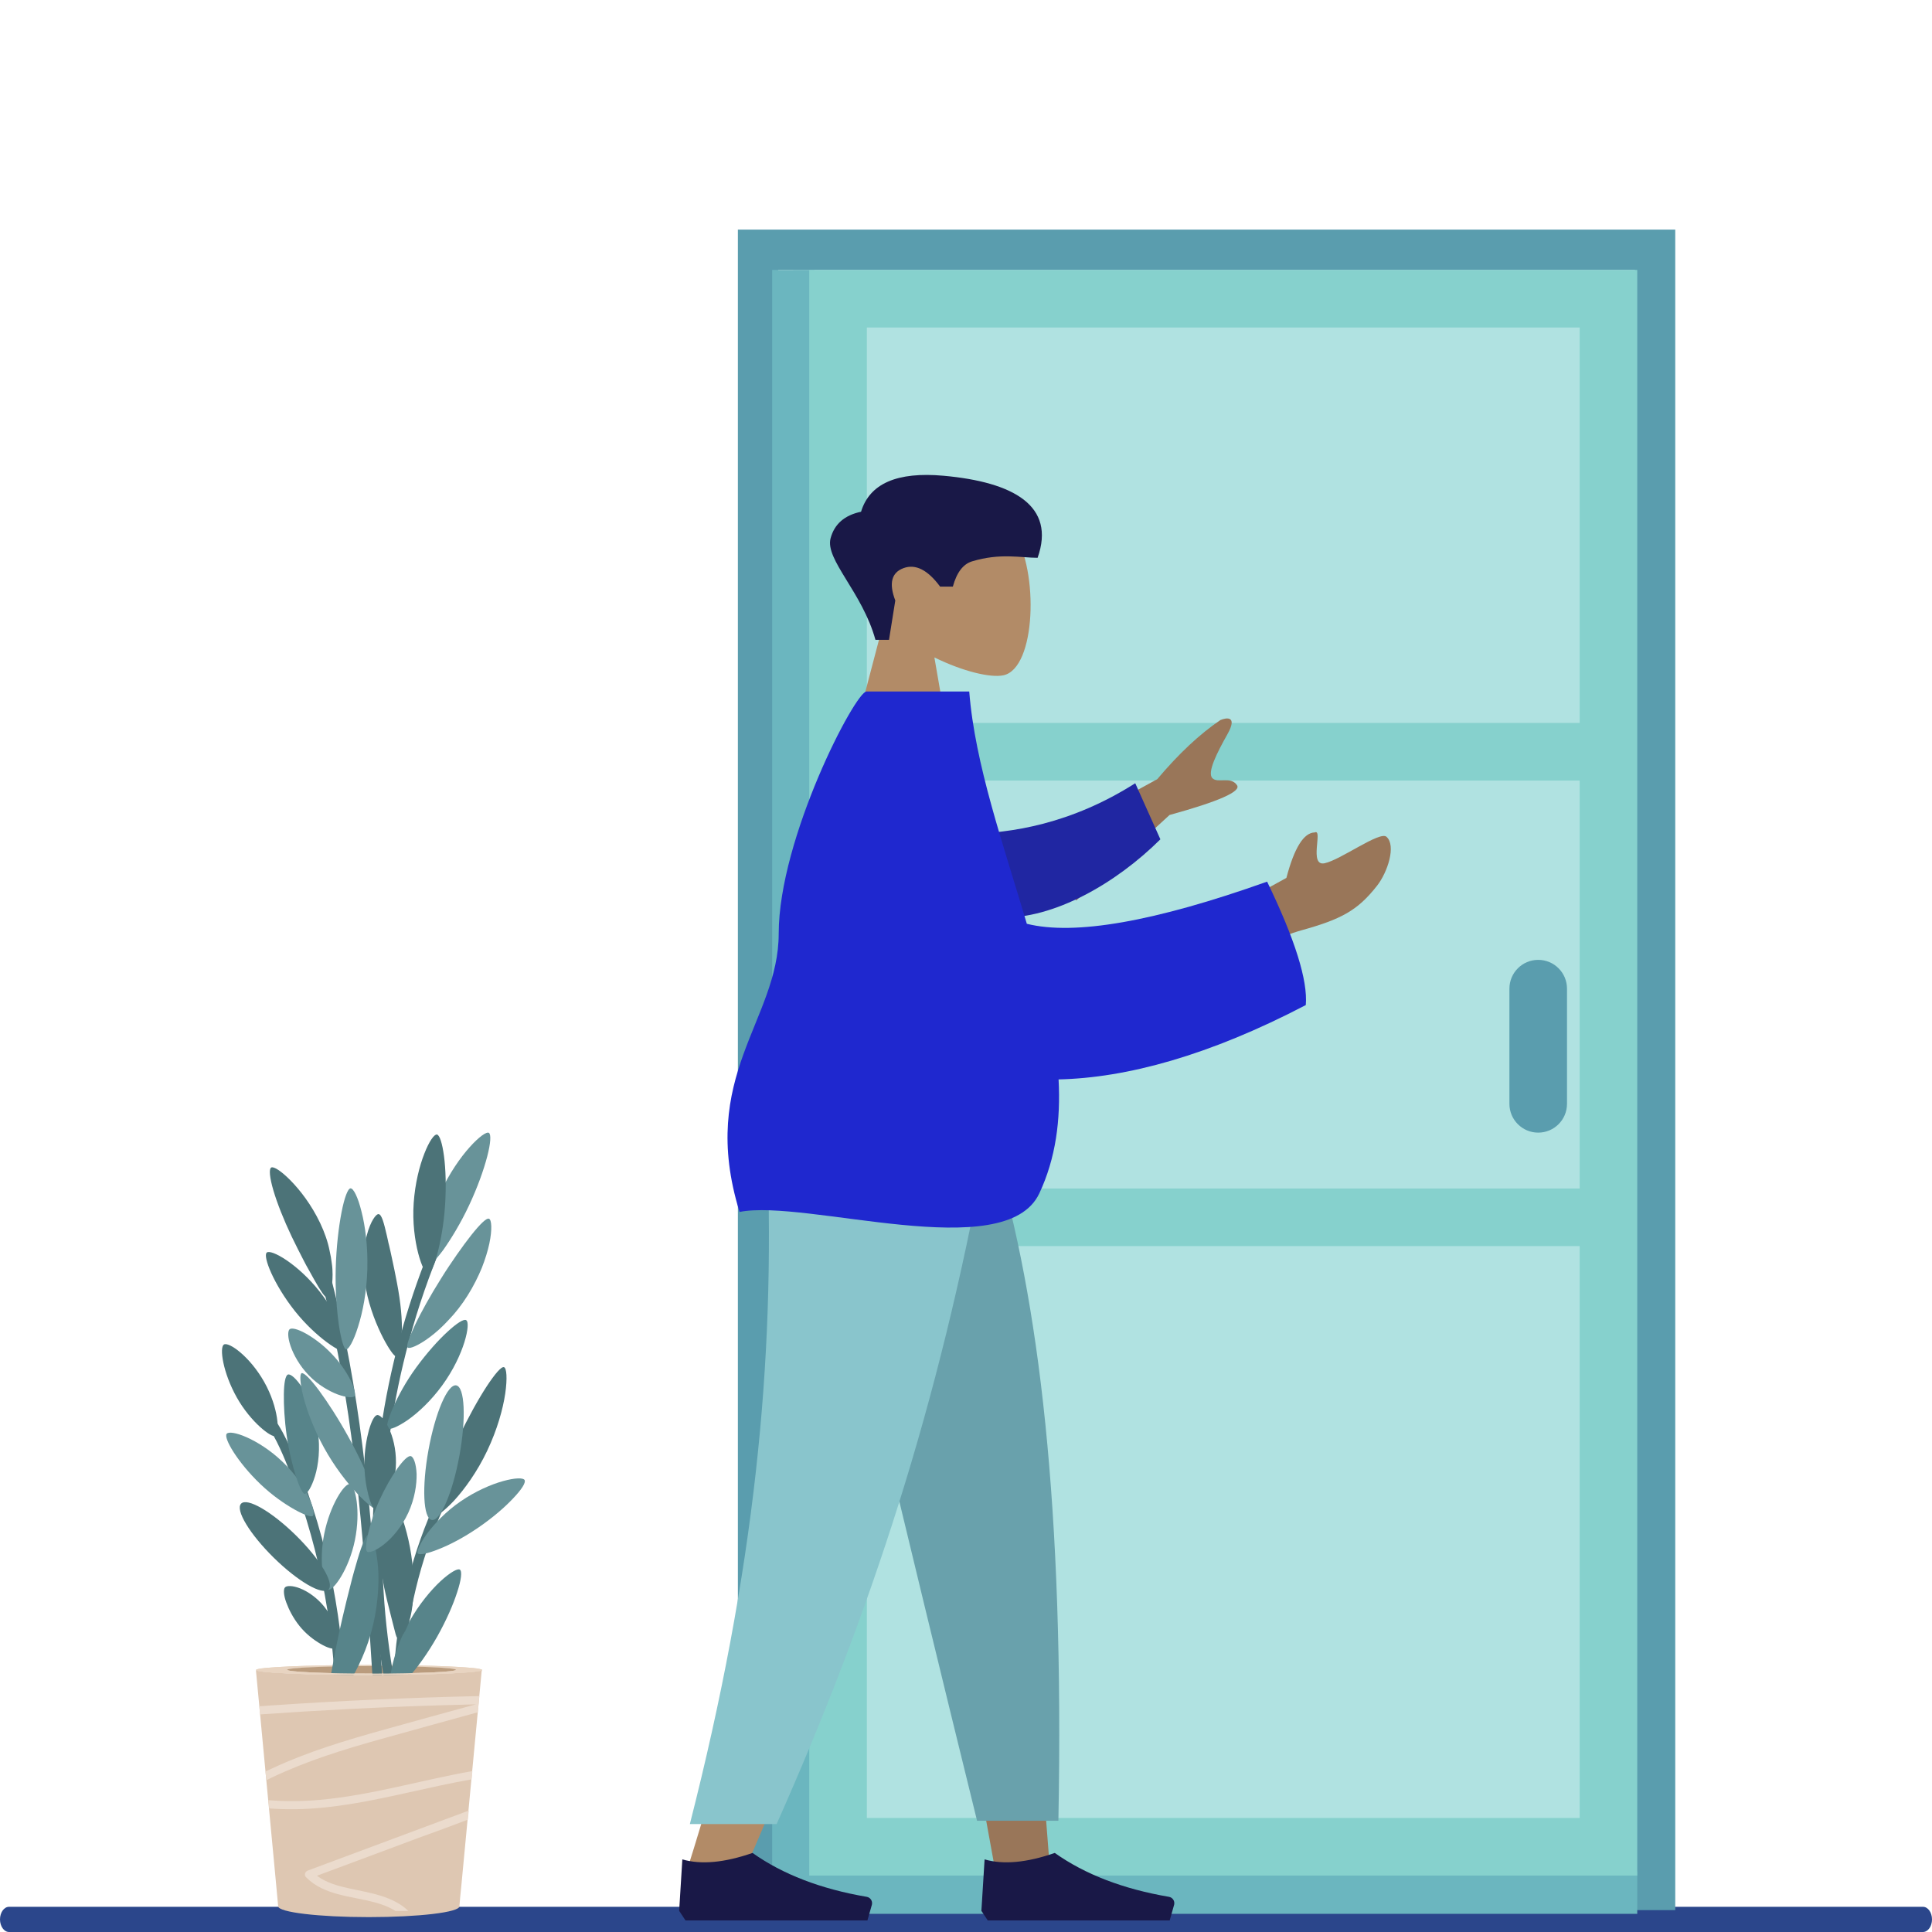
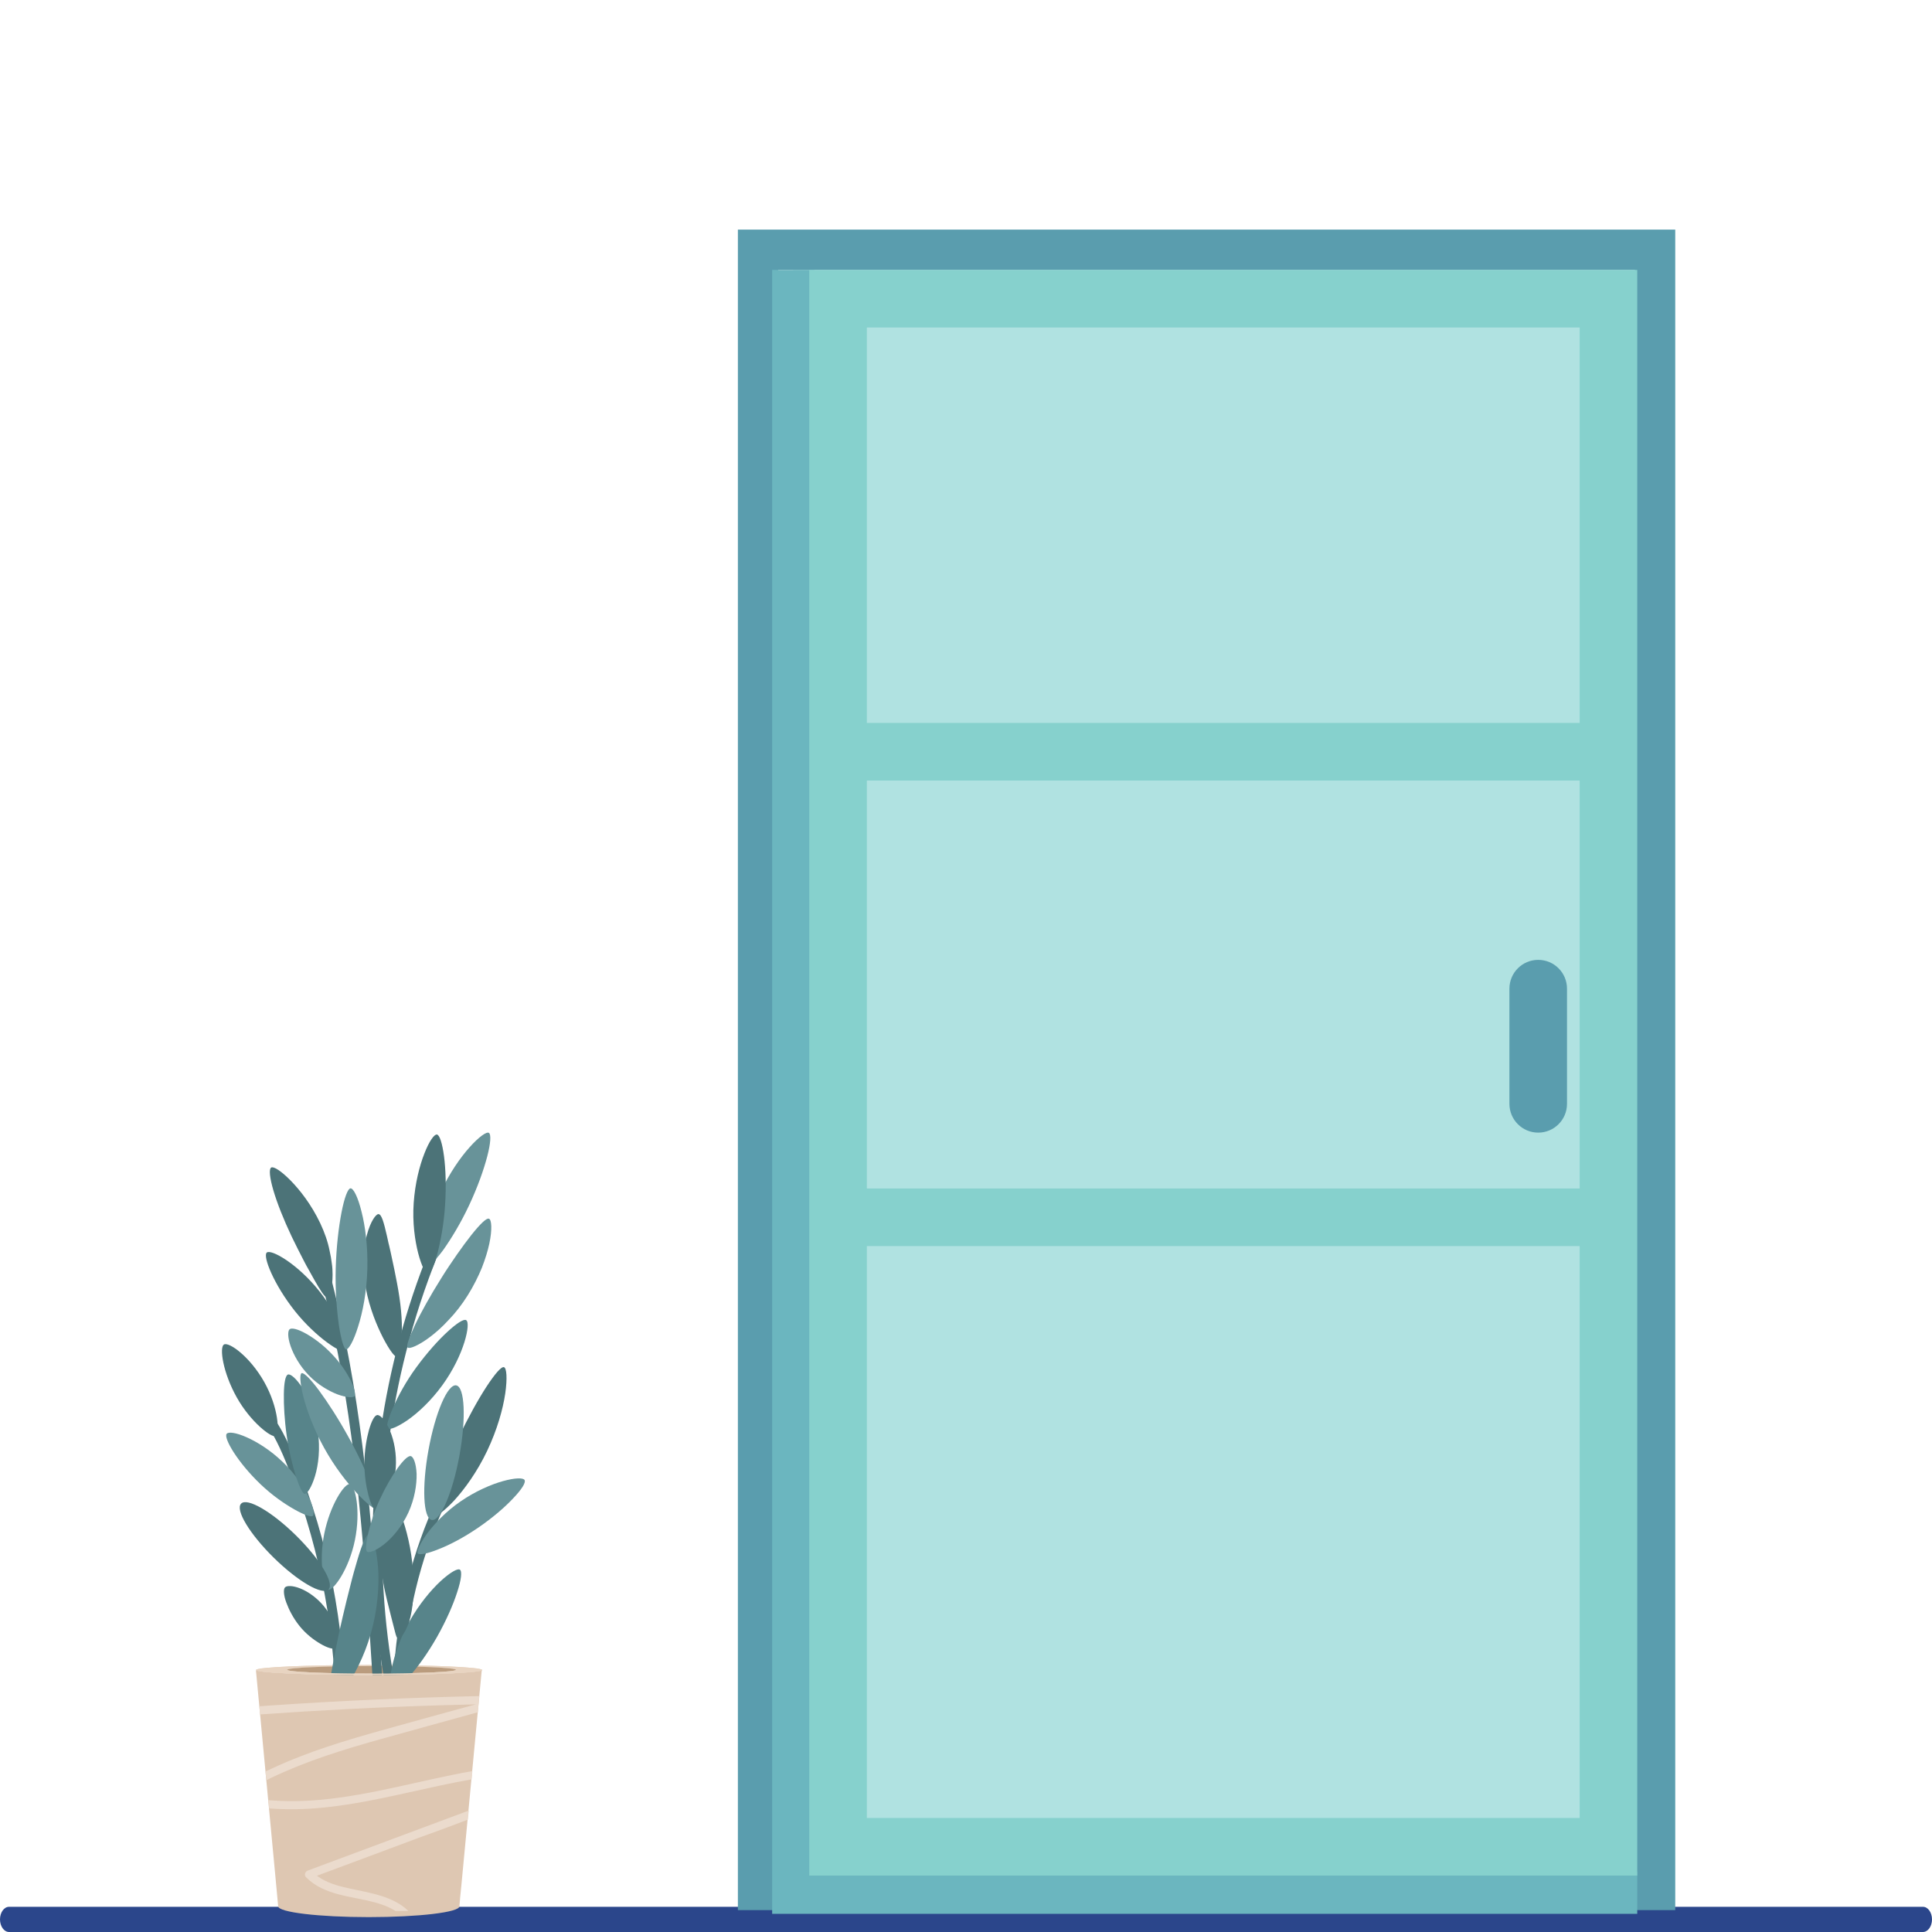
<svg xmlns="http://www.w3.org/2000/svg" width="230" height="230" viewBox="0 0 230 230" fill="none">
  <path d="M228.92 227H1.08C0.484 227 0 227.672 0 228.5C0 229.328 0.484 230 1.08 230H228.92C229.516 230 230 229.328 230 228.5C230 227.672 229.516 227 228.92 227Z" fill="#2B468B" />
  <path d="M194.91 32.133H94.423V223.281H194.91V32.133Z" fill="#B0E2E1" />
  <path fill-rule="evenodd" clip-rule="evenodd" d="M87.843 27.334H92.641H194.636H199.434V32.133V227.395H194.636V32.133H92.641V227.395H87.843V32.133V27.334Z" fill="#5A9DAE" />
  <path d="M186.548 117.697C186.548 115.804 185.013 114.269 183.12 114.269C181.228 114.269 179.693 115.804 179.693 117.697V131.409C179.693 133.303 181.228 134.837 183.12 134.837C185.013 134.837 186.548 133.303 186.548 131.409V117.697Z" fill="#5A9DAE" />
  <path d="M94.423 32.133V225.338H194.91" stroke="#6BB6BF" stroke-width="5" />
  <path fill-rule="evenodd" clip-rule="evenodd" d="M188.056 38.989H103.197V86.063H188.056V38.989ZM188.056 92.919H103.197V141.486H188.056V92.919ZM103.197 216.425V148.343H188.056V216.425H103.197ZM103.197 32.133H96.342V38.989V216.425V223.281H103.197H188.056H194.91V216.425V38.989V32.133H188.056H103.197Z" fill="#86D1CD" />
-   <path fill-rule="evenodd" clip-rule="evenodd" d="M105.177 74.129C102.784 71.836 101.165 69.026 101.435 65.877C102.215 56.805 117.682 58.801 120.69 63.38C123.699 67.959 123.341 79.573 119.453 80.392C117.902 80.718 114.599 79.919 111.237 78.264L113.347 90.454H100.887L105.177 74.129Z" fill="#B28B67" />
-   <path fill-rule="evenodd" clip-rule="evenodd" d="M104.219 76.171C102.655 70.49 98.2 66.618 98.88 64.079C99.334 62.386 100.543 61.333 102.507 60.921C103.523 57.565 106.8 56.137 112.338 56.638C120.644 57.39 125.714 60.206 123.525 66.404C121.512 66.404 119.082 65.81 115.723 66.828C114.657 67.151 113.894 68.153 113.435 69.834H111.917C110.444 67.839 108.991 67.106 107.559 67.635C106.127 68.164 105.801 69.448 106.582 71.487L105.834 76.171H104.219Z" fill="#191847" />
-   <path fill-rule="evenodd" clip-rule="evenodd" d="M97.694 137.123L111.715 185.452L118.31 221.737H124.93L118.322 137.123H97.694Z" fill="#997659" />
-   <path fill-rule="evenodd" clip-rule="evenodd" d="M91.392 137.123C92.371 162.229 91.985 175.923 91.766 178.204C91.547 180.485 90.304 195.762 81.832 222.502H88.718C99.936 196.849 103.852 181.573 105.139 178.204C106.426 174.836 110.226 161.141 115.774 137.123H91.392Z" fill="#B28B67" />
-   <path fill-rule="evenodd" clip-rule="evenodd" d="M97.393 137.123C101.04 153.753 107.348 180.299 116.317 216.76H125.999C126.714 179.336 123.672 154.704 118.404 137.123H97.393Z" fill="#69A1AC" />
-   <path fill-rule="evenodd" clip-rule="evenodd" d="M91.343 137.123C92.302 162.229 89.818 186.964 82.126 217.15H92.456C103.695 191.88 111.751 167.268 117.256 137.123H91.343Z" fill="#89C5CC" />
-   <path fill-rule="evenodd" clip-rule="evenodd" d="M80.851 227.48L81.231 221.355C83.455 222.005 86.241 221.75 89.588 220.588C93.188 223.139 97.719 224.88 103.182 225.813C103.598 225.884 103.879 226.28 103.807 226.697C103.803 226.723 103.797 226.751 103.789 226.777L103.264 228.629H89.588H81.611L80.851 227.48Z" fill="#191847" />
-   <path fill-rule="evenodd" clip-rule="evenodd" d="M116.833 227.48L117.213 221.355C119.437 222.005 122.223 221.75 125.57 220.588C129.169 223.139 133.7 224.88 139.163 225.813C139.58 225.884 139.86 226.28 139.789 226.697C139.785 226.723 139.779 226.751 139.771 226.777L139.246 228.629H125.57H117.593L116.833 227.48Z" fill="#191847" />
-   <path fill-rule="evenodd" clip-rule="evenodd" d="M122.476 101.136L137.768 92.759C140.311 89.738 142.816 87.392 145.284 85.721C146.038 85.407 147.356 85.216 146.124 87.405C144.89 89.595 143.692 91.954 144.32 92.628C144.948 93.303 146.515 92.36 147.265 93.481C147.764 94.228 145.088 95.409 139.234 97.022L128.123 107.198L122.476 101.136ZM146.426 108.204L153.142 104.513C154.085 100.926 155.212 99.121 156.522 99.099C157.528 98.63 155.775 103.163 157.685 102.769C159.593 102.376 164.251 98.911 165.055 99.614C166.242 100.655 165.184 103.852 163.936 105.442C161.604 108.414 159.673 109.431 154.9 110.761C152.405 111.457 149.707 112.852 146.808 114.946L146.426 108.204Z" fill="#997659" />
-   <path fill-rule="evenodd" clip-rule="evenodd" d="M115.029 99.269C120.385 99.213 127.527 98.081 135.148 93.243L138.141 99.919C132.885 105.137 125.493 109.424 119.03 109.242C113.937 109.099 111.334 102.937 115.029 99.269Z" fill="#2026A2" />
-   <path fill-rule="evenodd" clip-rule="evenodd" d="M122.241 109.975C127.927 111.394 137.462 109.721 150.847 104.957C154.167 111.827 155.701 116.725 155.452 119.65C143.969 125.649 134.128 128.324 126.021 128.501C126.278 133.312 125.693 137.891 123.725 142.075C119.682 150.676 96.002 142.71 88.04 144.278C83.054 128.082 92.695 121.5 92.703 111.137C92.711 99.788 101.821 82.319 103.162 82.319H115.386C116.06 90.987 119.455 100.539 122.241 109.975Z" fill="#1F28CF" />
  <path d="M43.932 198.212C36.523 198.212 30.521 198.477 30.485 198.806C30.521 199.126 36.523 199.4 43.932 199.4C51.322 199.4 57.343 199.135 57.379 198.806C57.343 198.469 51.341 198.212 43.932 198.212ZM44.233 199.235C38.679 199.235 34.185 199.035 34.185 198.788C34.185 198.541 38.688 198.34 44.233 198.34C49.779 198.34 54.282 198.541 54.282 198.788C54.3 199.035 49.788 199.235 44.233 199.235Z" fill="#E8D4C1" />
  <path d="M43.932 198.212C36.505 198.212 30.485 198.477 30.485 198.806C30.485 199.135 36.505 199.4 43.932 199.4C51.359 199.4 57.379 199.135 57.379 198.806C57.379 198.477 51.359 198.212 43.932 198.212ZM44.233 199.235C38.679 199.235 34.185 199.035 34.185 198.788C34.185 198.541 38.688 198.34 44.233 198.34C49.779 198.34 54.282 198.541 54.282 198.788C54.3 199.035 49.788 199.235 44.233 199.235Z" fill="#E8D4C1" />
  <path d="M44.233 199.236C49.783 199.236 54.282 199.036 54.282 198.789C54.282 198.541 49.783 198.34 44.233 198.34C38.684 198.34 34.185 198.541 34.185 198.789C34.185 199.036 38.684 199.236 44.233 199.236Z" fill="#BA9C7E" />
  <path d="M51.624 147.582C48.746 154.408 46.7 161.581 45.531 168.909C44.361 176.237 44.051 183.675 44.617 191.077C44.937 195.215 45.549 199.345 46.417 203.403C46.581 204.133 47.705 203.832 47.54 203.101C45.987 195.918 45.33 188.581 45.521 181.245C45.722 173.943 46.791 166.652 48.7 159.598C49.769 155.614 51.13 151.703 52.738 147.902C52.866 147.619 52.61 147.263 52.327 147.189C51.998 147.08 51.733 147.299 51.624 147.582Z" fill="#4C7378" />
  <path d="M51.998 178.475C49.121 184.707 47.413 191.424 46.947 198.267C46.819 200.178 46.782 202.106 46.855 204.014C46.892 204.764 48.052 204.764 48.015 204.014C47.769 197.335 48.746 190.656 50.893 184.333C51.496 182.551 52.199 180.779 53.003 179.061C53.323 178.394 52.318 177.799 51.998 178.475Z" fill="#4C7378" />
  <path d="M37.355 149.117C39.191 155.459 40.497 161.937 41.465 168.461C42.434 174.985 43.055 181.555 43.557 188.106C43.84 191.825 44.096 195.554 44.325 199.29C44.38 200.04 45.54 200.04 45.485 199.29C45.056 192.666 44.608 186.024 43.968 179.417C43.311 172.828 42.452 166.231 41.146 159.735C40.415 156.052 39.538 152.416 38.487 148.807C38.268 148.085 37.163 148.386 37.355 149.117Z" fill="#4C7378" />
  <path d="M30.558 168.16C32.148 169.786 33.125 171.861 33.984 173.926C34.934 176.21 35.765 178.549 36.487 180.924C37.912 185.621 38.935 190.446 39.465 195.317C39.766 198.048 39.931 200.799 39.949 203.567C39.949 204.316 41.109 204.316 41.109 203.567C41.073 198.532 40.552 193.499 39.593 188.563C38.624 183.638 37.181 178.777 35.29 174.118C34.303 171.686 33.235 169.239 31.362 167.347C30.841 166.798 30.019 167.621 30.558 168.16Z" fill="#4C7378" />
  <path d="M38.57 191.231C37.711 190.181 36.642 189.458 35.747 189.102C34.852 188.745 34.139 188.745 33.929 188.974C33.719 189.203 33.764 189.907 34.075 190.756C34.386 191.606 34.897 192.63 35.664 193.58C36.432 194.531 37.345 195.224 38.149 195.691C38.935 196.157 39.611 196.349 39.812 196.229C40.059 196.065 40.205 195.371 40.04 194.429C39.894 193.479 39.428 192.282 38.57 191.231Z" fill="#4C7378" />
  <path d="M42.251 183.355C42.964 179.856 42.306 176.803 41.648 176.676C41.009 176.566 39.291 179.16 38.597 182.605C37.903 186.051 38.615 189.139 39.081 189.249C39.666 189.395 41.538 186.854 42.251 183.355Z" fill="#689399" />
  <path d="M39.109 189.221C39.834 188.484 38.093 185.597 35.221 182.775C32.349 179.953 29.432 178.263 28.708 179.002C27.983 179.739 29.724 182.626 32.596 185.448C35.468 188.27 38.384 189.959 39.109 189.221Z" fill="#4C7378" />
  <path d="M44.425 193.397C44.763 191.953 44.946 190.538 45.019 189.239C45.092 187.952 45.056 186.773 44.928 185.813C44.699 183.849 44.233 182.67 43.914 182.67C43.594 182.67 43.11 183.812 42.571 185.621C42.306 186.518 41.995 187.586 41.712 188.746C41.411 189.925 41.091 191.195 40.78 192.548C40.461 193.891 40.187 195.188 39.958 196.367C39.73 197.546 39.529 198.652 39.364 199.584C39.063 201.438 38.99 202.69 39.2 202.799C39.465 202.927 40.415 202.069 41.484 200.425C42.023 199.602 42.571 198.569 43.092 197.39C43.621 196.193 44.087 194.841 44.425 193.397Z" fill="#57848A" />
  <path d="M52.035 194.858C53.14 192.895 53.962 191.002 54.428 189.541C54.913 188.079 55.031 187.056 54.748 186.864C54.483 186.68 53.57 187.201 52.428 188.253C51.286 189.321 49.906 190.967 48.764 192.985C47.623 195.023 46.947 197.06 46.636 198.596C46.472 199.364 46.408 200.003 46.408 200.469C46.408 200.616 46.353 200.807 46.462 201.045C46.481 201.1 46.517 201.155 46.554 201.19C46.59 201.245 46.682 201.3 46.736 201.319C46.864 201.355 46.947 201.319 47.001 201.282C47.111 201.21 47.184 201.081 47.148 200.999C47.111 200.908 47.056 200.944 47.038 200.944C47.02 200.963 47.001 200.963 46.983 200.981C46.965 200.999 47.001 200.981 46.983 200.981C46.983 200.981 46.965 200.981 46.947 200.963C46.928 200.944 46.91 200.908 46.91 200.908C46.91 200.908 46.91 200.944 46.91 200.981C46.91 200.981 46.91 200.981 46.91 200.999L46.983 200.944C46.983 200.944 46.983 200.944 47.001 200.944C47.038 200.944 47.111 200.926 47.248 200.963H47.285H47.303H47.321C47.339 200.963 47.358 200.963 47.376 200.944C47.751 200.661 48.198 200.213 48.701 199.619C49.715 198.486 50.929 196.805 52.035 194.858Z" fill="#57848A" />
  <path d="M49.075 185.996C48.792 183.51 48.162 181.336 47.541 179.782C46.919 178.248 46.307 177.315 45.969 177.37C45.649 177.425 45.348 178.475 45.184 180.121C45.037 181.765 45.037 184.014 45.33 186.408C45.476 187.623 45.668 188.746 45.905 189.778C46.134 190.811 46.389 191.706 46.563 192.456C46.764 193.205 46.901 193.818 47.029 194.274C47.139 194.721 47.239 195.023 47.367 195.042C47.513 195.078 47.778 194.896 48.061 194.466C48.344 194.037 48.655 193.342 48.865 192.484C49.075 191.606 49.185 190.593 49.221 189.505C49.249 188.445 49.212 187.248 49.075 185.996Z" fill="#4C7378" />
-   <path d="M33.627 174.017C32.184 172.628 30.613 171.659 29.361 171.102C28.11 170.544 27.196 170.426 26.986 170.691C26.785 170.937 27.114 171.796 27.826 172.902C28.539 174.008 29.644 175.387 31.024 176.703C32.412 178.028 33.865 179.024 35.025 179.682C36.185 180.34 37.062 180.632 37.236 180.468C37.464 180.267 37.291 179.362 36.697 178.128C36.121 176.923 35.089 175.405 33.627 174.017Z" fill="#689399" />
+   <path d="M33.627 174.017C32.184 172.628 30.613 171.659 29.361 171.102C28.11 170.544 27.196 170.426 26.986 170.691C26.785 170.937 27.114 171.796 27.826 172.902C28.539 174.008 29.644 175.387 31.024 176.703C32.412 178.028 33.865 179.024 35.025 179.682C36.185 180.34 37.062 180.632 37.236 180.467C37.464 180.267 37.291 179.362 36.697 178.128C36.121 176.923 35.089 175.405 33.627 174.017Z" fill="#689399" />
  <path d="M31.462 164.532C29.745 161.48 27.233 159.707 26.657 160.064C26.1 160.402 26.529 163.408 28.192 166.368C29.855 169.329 32.33 171.175 32.778 170.955C33.326 170.673 33.18 167.583 31.462 164.532Z" fill="#4C7378" />
  <path d="M37.839 170.371C37.537 168.297 36.807 166.496 36.057 165.318C35.308 164.121 34.578 163.518 34.276 163.637C33.974 163.746 33.81 164.651 33.792 165.977C33.774 167.301 33.865 169.027 34.13 170.901C34.395 172.774 34.824 174.455 35.217 175.726C35.628 176.996 36.039 177.836 36.267 177.836C36.569 177.854 37.09 177.068 37.501 175.726C37.912 174.372 38.14 172.445 37.839 170.371Z" fill="#57848A" />
  <path d="M56.968 181.838C58.685 180.659 60.129 179.407 61.106 178.357C62.093 177.324 62.623 176.502 62.449 176.192C62.285 175.908 61.307 175.926 59.891 176.319C58.484 176.711 56.639 177.497 54.84 178.731C53.04 179.965 51.679 181.445 50.802 182.624C49.943 183.821 49.587 184.734 49.733 184.926C49.934 185.155 50.893 184.963 52.218 184.425C53.551 183.912 55.251 183.016 56.968 181.838Z" fill="#689399" />
  <path d="M58 172.71C59.197 170.189 59.873 167.748 60.147 165.902C60.412 164.066 60.311 162.869 60.001 162.759C59.69 162.65 58.914 163.563 57.927 165.062C56.941 166.578 55.762 168.69 54.62 171.084C53.478 173.477 52.62 175.744 52.081 177.48C51.542 179.198 51.331 180.377 51.542 180.513C51.788 180.677 52.793 179.993 54.063 178.64C55.305 177.279 56.803 175.232 58 172.71Z" fill="#4C7378" />
  <path d="M54.698 173.27C55.503 168.846 55.331 165.11 54.313 164.925C53.296 164.74 51.818 168.176 51.013 172.599C50.208 177.023 50.38 180.758 51.398 180.945C52.416 181.13 53.893 177.693 54.698 173.27Z" fill="#689399" />
  <path d="M55.853 143.471C56.867 141.305 57.589 139.258 58 137.687C58.411 136.115 58.484 135.046 58.201 134.863C57.918 134.699 57.023 135.329 55.917 136.563C54.812 137.796 53.524 139.633 52.473 141.871C51.423 144.101 50.866 146.285 50.637 147.93C50.409 149.574 50.491 150.662 50.728 150.753C51.012 150.863 51.797 150.113 52.766 148.807C53.697 147.491 54.839 145.636 55.853 143.471Z" fill="#689399" />
  <path d="M52.985 143.47C53.131 141.223 53.058 139.167 52.857 137.632C52.656 136.115 52.336 135.11 52.017 135.064C51.697 135.009 51.085 135.868 50.519 137.33C49.943 138.792 49.413 140.866 49.249 143.205C49.084 145.544 49.395 147.692 49.788 149.209C50.181 150.725 50.683 151.657 50.93 151.657C51.231 151.657 51.679 150.707 52.072 149.227C52.464 147.737 52.839 145.727 52.985 143.47Z" fill="#4C7378" />
  <path d="M55.68 154.207C56.374 153.101 56.931 151.977 57.361 150.936C57.772 149.885 58.073 148.898 58.256 148.039C58.612 146.34 58.521 145.216 58.219 145.088C57.918 144.96 57.132 145.746 56.091 147.052C55.589 147.692 55.004 148.478 54.392 149.355C53.789 150.232 53.14 151.173 52.501 152.215C51.861 153.229 51.268 154.234 50.747 155.166C50.226 156.098 49.779 156.948 49.422 157.707C48.71 159.205 48.335 160.265 48.527 160.42C48.737 160.621 49.797 160.21 51.185 159.168C51.88 158.648 52.647 157.971 53.414 157.131C54.218 156.299 54.986 155.313 55.68 154.207Z" fill="#689399" />
  <path d="M47.266 152.763C47.056 151.639 46.837 150.589 46.627 149.638C46.535 149.154 46.417 148.706 46.325 148.277C46.27 148.067 46.216 147.866 46.179 147.655C46.142 147.454 46.088 147.263 46.051 147.08C45.713 145.618 45.448 144.594 45.083 144.54C44.782 144.485 44.114 145.362 43.676 147.025C43.621 147.226 43.566 147.454 43.512 147.665C43.457 147.893 43.438 148.131 43.402 148.359C43.329 148.862 43.292 149.373 43.274 149.912C43.256 151 43.347 152.197 43.557 153.412C44.023 155.843 44.882 157.844 45.594 159.251C46.325 160.658 46.956 161.517 47.184 161.48C47.485 161.426 47.778 160.393 47.824 158.766C47.915 157.177 47.696 155.011 47.266 152.763Z" fill="#4C7378" />
  <path d="M52.647 164.925C53.971 163.107 54.839 161.224 55.287 159.781C55.735 158.337 55.789 157.313 55.488 157.158C55.205 156.994 54.364 157.533 53.277 158.538C52.19 159.534 50.866 161.005 49.596 162.732C48.326 164.458 47.385 166.213 46.791 167.575C46.188 168.937 45.951 169.895 46.133 170.06C46.362 170.261 47.312 169.895 48.545 169.046C49.806 168.159 51.322 166.743 52.647 164.925Z" fill="#57848A" />
  <path d="M38.122 145.618C37.071 143.406 35.71 141.67 34.587 140.528C33.463 139.386 32.568 138.829 32.285 138.993C32.001 139.158 32.102 140.208 32.549 141.725C32.997 143.242 33.764 145.188 34.724 147.208C35.208 148.222 35.692 149.154 36.13 150.013C36.34 150.442 36.578 150.853 36.788 151.228C36.998 151.603 37.199 151.977 37.382 152.297C38.131 153.622 38.688 154.49 38.935 154.463C39.218 154.426 39.593 153.412 39.593 151.749C39.593 151.338 39.574 150.872 39.501 150.406C39.447 149.921 39.355 149.419 39.236 148.889C39.035 147.847 38.643 146.723 38.122 145.618Z" fill="#4C7378" />
  <path d="M38.04 153.741C35.418 150.433 32.257 148.669 31.755 149.117C31.27 149.546 32.559 152.863 35.107 156.08C37.665 159.296 40.735 161.187 41.127 160.904C41.63 160.566 40.662 157.048 38.04 153.741Z" fill="#4C7378" />
  <path d="M39.465 161.151C38.451 160.082 37.336 159.278 36.414 158.757C35.482 158.236 34.751 158.045 34.486 158.236C34.239 158.437 34.239 159.223 34.596 160.256C34.952 161.288 35.665 162.595 36.77 163.737C37.875 164.879 39.163 165.61 40.196 166.004C41.228 166.378 42.014 166.414 42.178 166.231C42.379 166.004 42.196 165.244 41.73 164.304C41.246 163.353 40.497 162.211 39.465 161.151Z" fill="#689399" />
  <path d="M41.502 171.103C40.287 168.891 39.017 166.945 38.003 165.565C36.989 164.185 36.185 163.39 35.911 163.473C35.665 163.564 35.701 164.633 36.112 166.259C36.523 167.886 37.327 170.08 38.579 172.354C39.83 174.62 41.31 176.512 42.525 177.8C43.74 179.089 44.69 179.782 44.864 179.692C45.092 179.563 44.864 178.53 44.27 176.959C43.658 175.388 42.735 173.323 41.502 171.103Z" fill="#689399" />
  <path d="M47.138 174.154C47.157 172.491 46.764 171.01 46.28 169.997C45.795 168.982 45.229 168.406 44.891 168.461C44.571 168.516 44.215 169.211 43.923 170.234C43.64 171.267 43.402 172.609 43.384 174.09C43.365 175.57 43.585 176.931 43.85 177.964C44.115 178.996 44.453 179.719 44.708 179.746C45.01 179.801 45.585 179.262 46.115 178.265C46.663 177.279 47.129 175.816 47.138 174.154Z" fill="#4C7378" />
  <path d="M48.609 180.083C49.377 178.402 49.623 176.711 49.596 175.46C49.541 174.209 49.221 173.422 48.901 173.349C48.582 173.277 47.988 173.87 47.312 174.811C46.636 175.761 45.887 177.041 45.202 178.53C44.526 180.011 44.078 181.445 43.822 182.587C43.557 183.729 43.503 184.57 43.694 184.717C43.923 184.899 44.745 184.625 45.731 183.839C46.7 183.071 47.824 181.784 48.609 180.083Z" fill="#689399" />
  <path d="M43.731 151.1C43.804 148.405 43.484 145.974 43.037 144.238C42.607 142.484 42.068 141.451 41.73 141.469C41.411 141.488 40.999 142.575 40.661 144.311C40.324 146.047 40.04 148.405 39.967 151.009C39.894 153.613 40.095 155.989 40.342 157.743C40.607 159.497 40.945 160.603 41.2 160.64C41.502 160.676 42.096 159.653 42.626 157.944C43.183 156.208 43.658 153.796 43.731 151.1Z" fill="#689399" />
  <path d="M57.37 198.807C57.333 199.126 51.331 199.4 43.923 199.4C36.532 199.4 30.512 199.136 30.476 198.807C30.476 198.844 30.476 198.899 30.476 198.934L32.741 222.921L33.116 226.941C33.134 227.653 37.957 228.229 43.904 228.229C49.87 228.229 54.693 227.653 54.693 226.941L54.766 226.101C54.766 226.082 54.766 226.064 54.766 226.046L54.949 224.191L57.342 198.934C57.37 198.899 57.37 198.844 57.37 198.807Z" fill="#DEC7B2" />
  <path d="M55.698 216.624L55.808 215.556C55.771 215.573 55.735 215.591 55.68 215.591C51.642 217.09 47.623 218.589 43.594 220.097C41.273 220.956 38.953 221.833 36.651 222.682C36.313 222.811 36.167 223.221 36.441 223.487C38.588 225.652 41.794 225.716 44.581 226.465C45.458 226.694 46.334 227.023 47.084 227.498H48.618C46.837 225.762 44.115 225.35 41.694 224.839C40.305 224.537 38.871 224.163 37.729 223.303C41.749 221.806 45.75 220.325 49.76 218.818C51.733 218.113 53.716 217.382 55.698 216.624Z" fill="#EBDBCD" />
  <path d="M45.193 207.076C49.084 205.989 52.994 204.91 56.886 203.841L57.069 201.914C48.764 202.096 40.461 202.47 32.157 203.037C31.727 203.074 31.298 203.091 30.869 203.128L30.96 204.097C38.14 203.595 45.33 203.22 52.51 203.009C53.889 202.974 55.278 202.936 56.648 202.899C53.022 203.896 49.395 204.882 45.777 205.897C41.228 207.167 36.688 208.52 32.403 210.521C32.138 210.648 31.864 210.768 31.599 210.895L31.709 211.928C31.919 211.818 32.157 211.718 32.367 211.608C36.487 209.643 40.844 208.291 45.193 207.076Z" fill="#EBDBCD" />
  <path d="M35.235 215.382C39.803 215.309 44.307 214.349 48.755 213.362C51.204 212.823 53.67 212.257 56.146 211.828L56.237 210.84C50.181 211.91 44.224 213.719 38.095 214.267C36.057 214.449 33.984 214.477 31.956 214.304L32.047 215.29C33.107 215.364 34.157 215.4 35.235 215.382Z" fill="#EBDBCD" />
  <path d="M54.3 198.789C54.3 199.035 49.797 199.236 44.252 199.236C38.707 199.236 34.203 199.035 34.203 198.789H30.521C30.521 198.789 30.521 198.789 30.521 198.806C30.558 199.126 36.56 199.4 43.968 199.4C51.359 199.4 57.379 199.135 57.416 198.806C57.416 198.806 57.416 198.806 57.416 198.789H54.3Z" fill="#E8D4C1" />
</svg>
